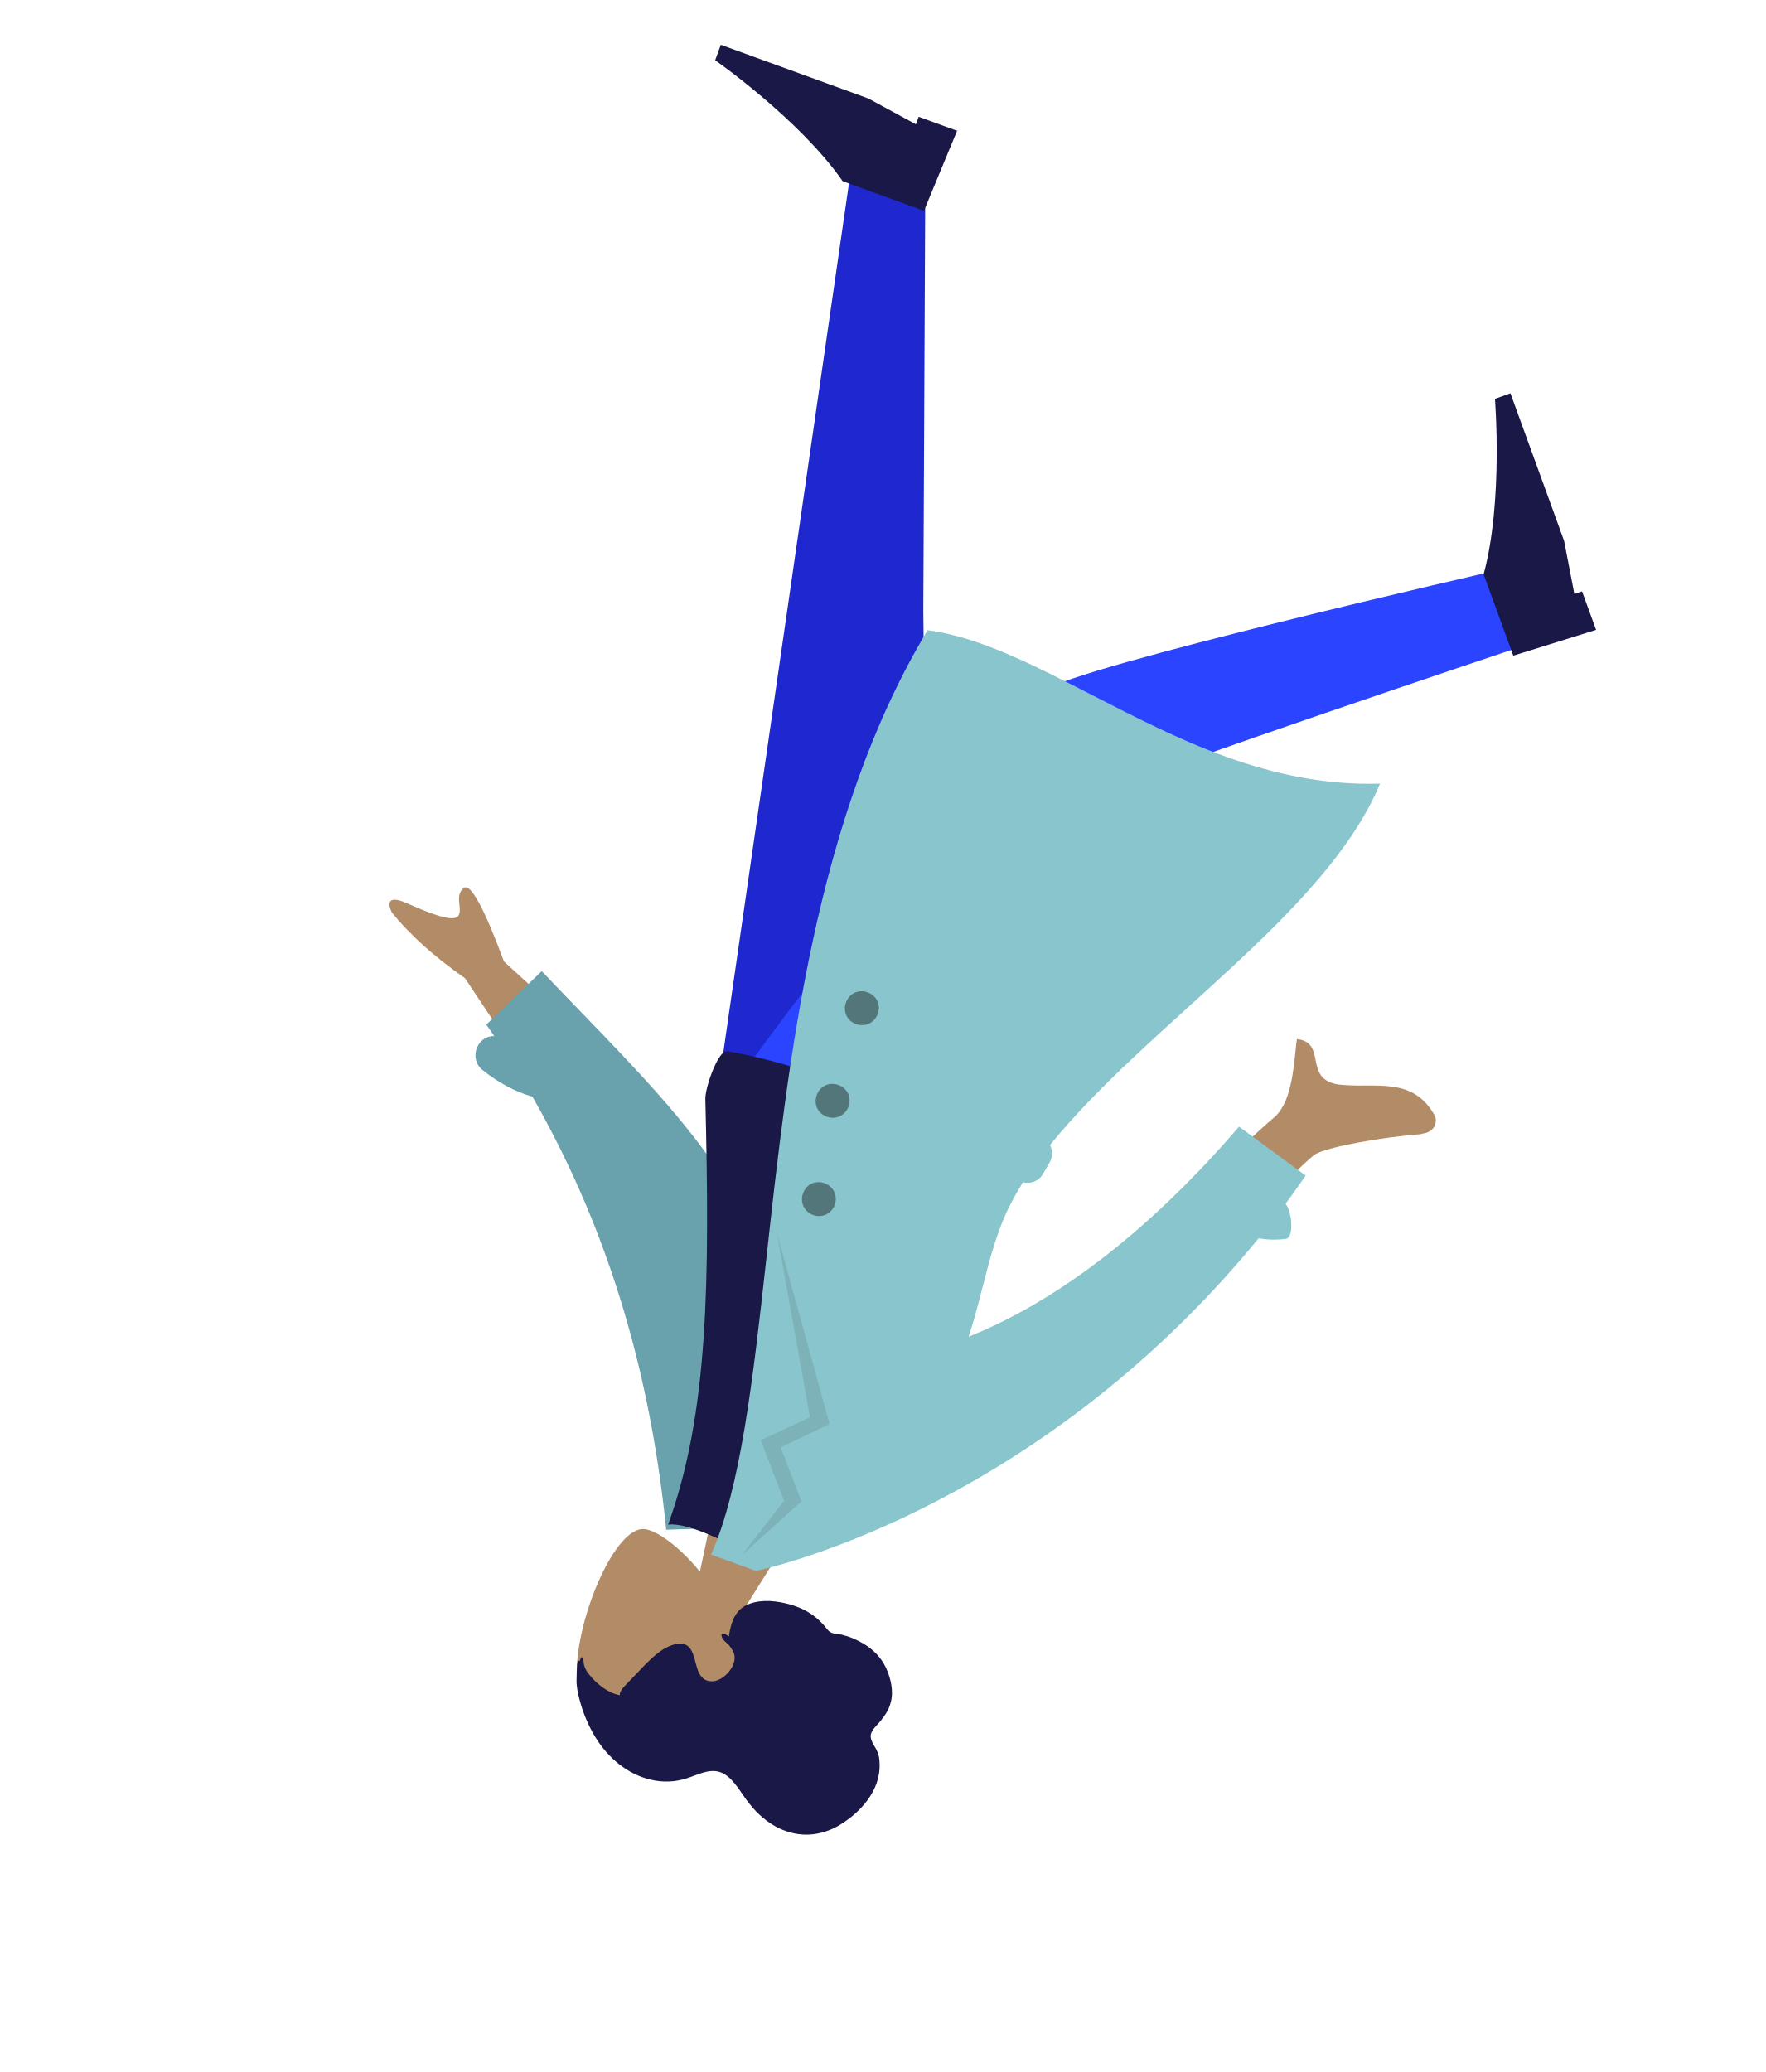
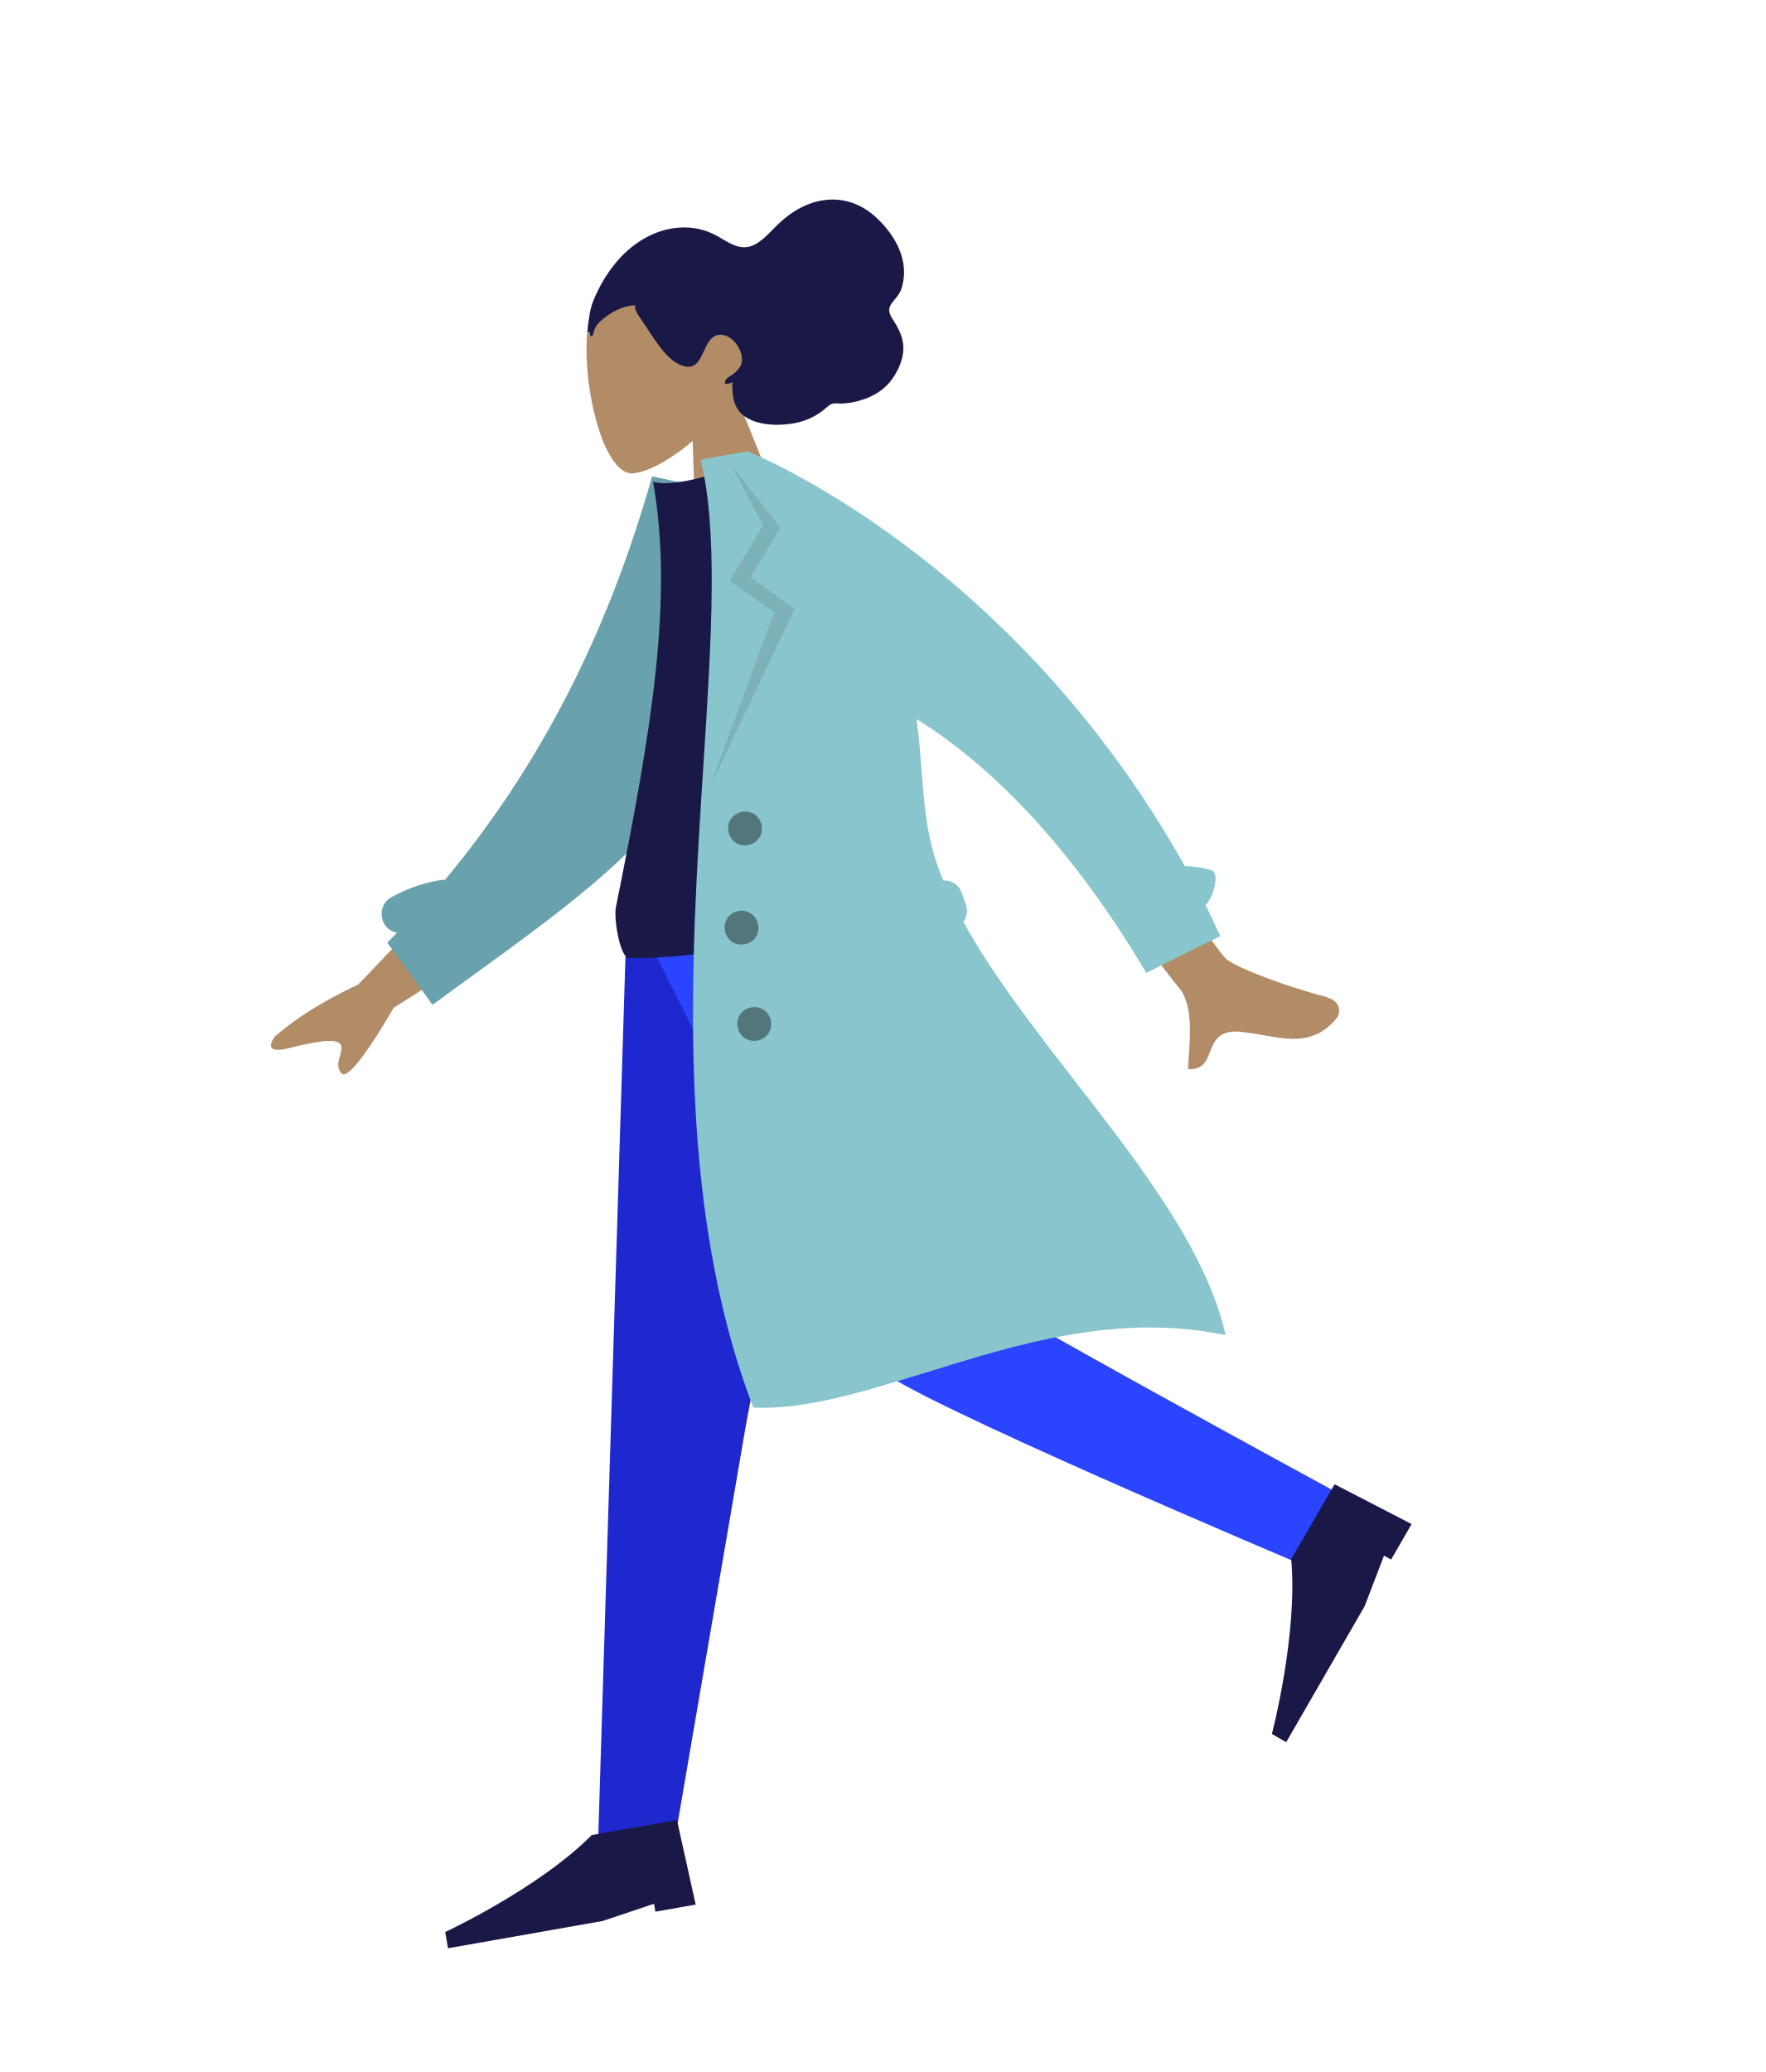
<svg xmlns="http://www.w3.org/2000/svg" width="418.4" height="491.0" viewBox="0 0 418.4 491.0">
-   <g transform="rotate(-160.0 209.2 245.5)">
+   <g transform="rotate(-10) scale(-1,1) translate(-350,20)">
    <g transform="translate(133.8 37.7)">
      <path fill="rgb(178,139,103)" d="M90.8 38.6c5.7 10.8 5.1 38.1-2.3 40.1-2.9.7-9.3-1.1-15.8-5.0l4.0 28.7h-24l8.2-38.5c-4.6-5.4-7.7-12.0-7.2-19.4 1.5-21.4 31.2-16.6 37.0-5.8z" />
      <path fill="rgb(25,24,71)" d="M92.7 44.0c-.2-1.3-.8-2.8-1.2-4.1-.5-1.6-1.4-3.1-2.4-4.5-1.8-2.6-4.0-5.0-6.5-7.0-4.5-3.6-10.2-5.7-15.8-5.0-2.8.3-5.6 1.4-7.9 3.2-2.1 1.6-4.1 4.0-6.9 4.1-2.9.1-5.7-2.4-8.1-4.0-2.7-1.8-5.5-3.1-8.7-3.6-5.3-.8-10.2.9-13.9 5.2-3.8 4.6-6.7 11.3-4.1 17.4.4 1.1 1.0 2.0 1.9 2.8.8.7 2.0 1.5 2.3 2.6.3 1.2-.6 2.8-1.0 3.9-.5 1.5-1.0 3.2-.8 5.0.2 2.8 2.0 5.5 3.9 7.4 1.9 1.9 4.3 3.0 6.8 3.5 1.6.3 3.4.5 5.1.3.8-.0 1.6-.2 2.4-.4.8-.1 1.2.0 1.9.4 3.1 2.0 6.5 2.8 10.2 2.5 3.0-.2 6.6-1.0 9.1-3.1 2.8-2.3 2.7-5.5 2.0-9.0.6.3 2.6.5 1.4-.8-.4-.5-1.3-.7-1.9-1.0-.6-.3-1.3-.8-1.9-1.4-2.1-2.4.0-7.4 2.7-8.2 4.0-1.2 4.9 4.4 7.7 5.8 1.6.8 3.3-.3 4.5-1.4 1.6-1.5 2.7-3.6 3.7-5.7.8-1.7 1.5-3.5 2.3-5.2.3-.8 1.6-3.1 1.0-4.0 2.8-.5 6.0.6 8.5 2.1 1.0.6 1.8 1.3 2.3 2.4.1.2.3.9.6.9.5.0.3-.6.3-1.0" />
    </g>
    <g transform="translate(62.1 218.5)">
      <path fill="rgb(31,40,207)" d="M125.4 0l47.1 124.9 33.0 92.0h18.8L179.1 0h-53.6z" />
      <path fill="rgb(43,68,255)" d="M113.8 0c-.5 42.8-.1 100.5-1.3 103.2-1.1 2.6-74.2 60.8-74.2 60.8l9.7 16.5s86.7-56.0 91.1-63.5C143.5 109.7 165.8 41.0 177.4 0h-63.6z" />
      <path fill="rgb(25,24,71)" d="M21.1 175.3l16.4-12.5 13.2 15.7c1.5 17.8 11.7 40.0 11.7 40.0l-3.0 2.5-23.9-28.5-6.6-11.0-1.5 1.2-6.3-7.5z" />
      <path fill="rgb(25,24,71)" d="M203.9 234.7l.9-20.6h20.5c14.6 10.3 38.2 16.6 38.2 16.6v3.9h-37.2l-12.7-1.9v1.9h-9.8z" />
    </g>
    <g transform="translate(81.9 117.6)">
      <path fill="rgb(178,139,103)" d="M-.6 149.7c8.1-3.6 20.0-10.5 22.0-13.1 3.9-5.3 27.5-62.8 27.5-62.8l17.6 3.1s-30.6 60.8-32.8 64.3c-2.8 4.5-.7 12.2.6 17.4.2.8.4 1.5.5 2.2-3.4.8-4.6-1.1-5.8-3.1-1.4-2.3-2.9-4.8-7.8-3.5-1.8.5-3.6 1.1-5.4 1.8-6.1 2.2-11.7 4.3-17.9-1.1-.9-.8-1.7-3.6 1.5-5.1zM193.2 83.5l31.8 23.4c8.6 2.3 15.8 5.2 21.6 8.7 1.3 1.2 3.0 3.7-2.6 3.3-5.6-.4-11.6-.6-12.4 1.2-.3.8.1 1.7.6 2.7.6 1.2 1.3 2.6.4 4.1-1.0 1.7-6.0-2.6-14.9-13.1l-31.5-13.0 7.0-17.4z" />
      <path fill="rgb(105,161,172)" d="M135.5.4l-10.6 4.3c.1 2.7.1 6.7.0 11.3-.0 14.2-.0 34.2 3.5 41.3 14.5 27.8 46.3 40.6 80.1 57.4l8.0-16.4c-.9-.6-1.8-1.3-2.7-1.9 1.2-.4 2.3-1.4 2.7-2.8.7-2.3-.4-4.9-2.8-5.7-4.7-1.6-9.2-2.2-13.3-1.9C170.6 60.8 150.4 31.2 135.5.4z" />
      <path fill="rgb(25,24,71)" d="M88.1 111.9s46.1 5.0 72.6 0c2.1-.4 2.0-9.8 1.0-12.4-15.8-40.3-26.2-69.8-26.2-97.8-4.3 2.2-15.2.6-15.2.6-19.4 28.8-28.4 61.9-32.3 109.6z" />
      <path fill="rgb(137,197,204)" d="M112.2-1.5h5.4l5.9 2.3e-7c-1.2 17.0 4.7 41.8 11.7 70.5 11.2 45.9 24.9 102.1 15.0 152.9-12.1 2.7-26.4.8-41.8-1.1-22.3-2.8-47.0-6.1-71.4 3.6 1.5-33.2 32.2-72.3 44.2-107.2-1.0-1.0-1.6-2.5-1.3-4.0l.5-2.9c.3-2.0 1.9-3.4 3.8-3.6.3-1.5.6-2.9.8-4.4 1.2-7.5.4-15.0-.3-22.4-.4-4.0-.8-8.0-.9-12.0-13.3 11.9-29.6 32.7-43.2 68.7l-18.8-5.5c.7-2.6 1.4-5.3 2.2-7.9-2.1-1.2-4.7-6.9-2.9-7.8 1.9-1.0 4.0-1.7 6.1-2.1C55.2 33.3 112.2-1.5 112.2-1.5z" />
      <path fill="rgb(0,0,0)" fill-opacity=".1" d="M116.6.9l-5.0 15.5 10.1 11.6-9.1 9.1 22.2 38.2-27.1-38.1 9.0-9.2-9.0-10.3L116.6.9z" />
      <path fill="rgb(0,0,0)" fill-opacity=".4" d="M124.3 86.4c0-2.2 1.7-4 4.0-4 2.2 0 4 1.7 4 4s-1.7 4-4 4c-2.2 0-4.0-1.7-4.0-4zm4.9 23c0-2.2 1.7-4 4-4s4 1.7 4 4-1.7 4-4 4-4-1.7-4-4zm1 23c0-2.2 1.7-4 4-4s4 1.7 4 4-1.7 4-4 4-4-1.7-4-4z" />
    </g>
  </g>
</svg>
